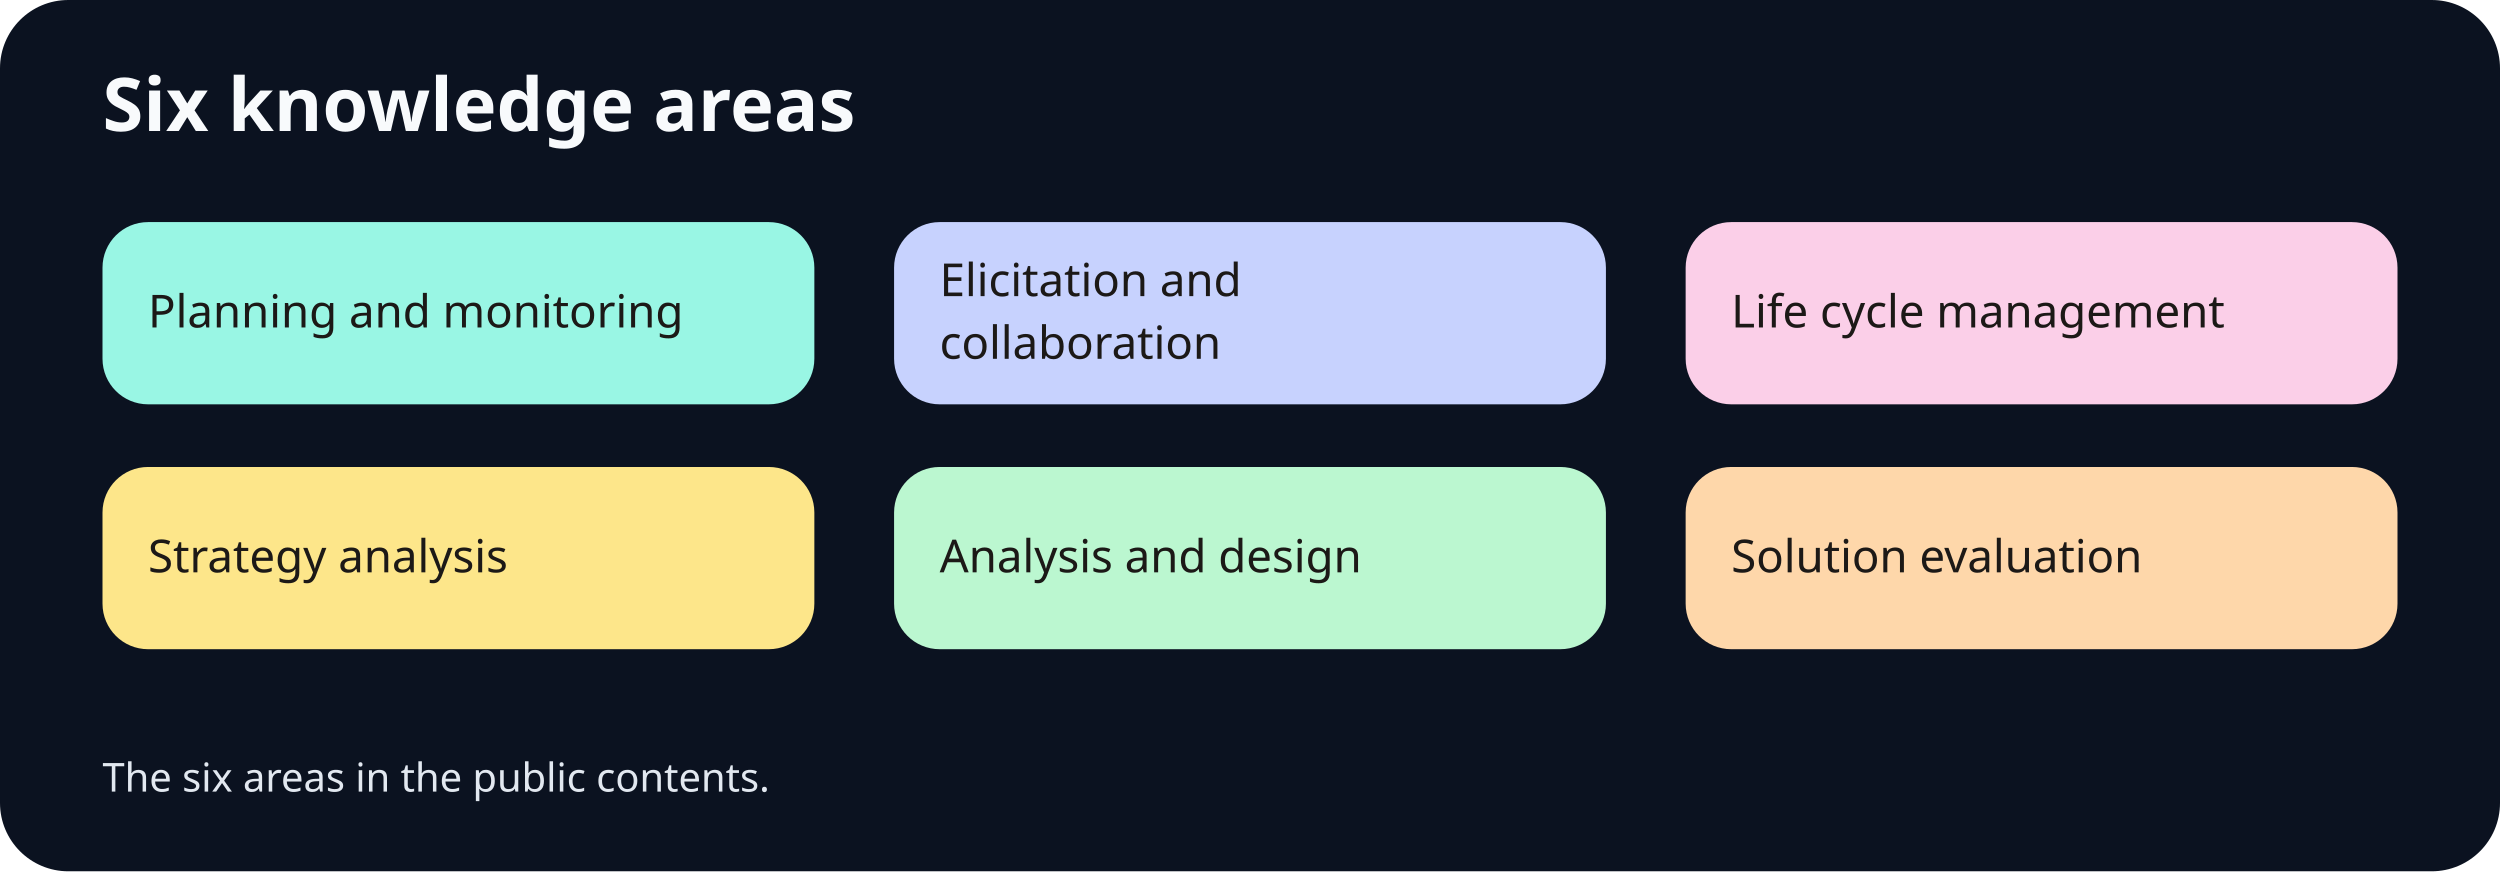
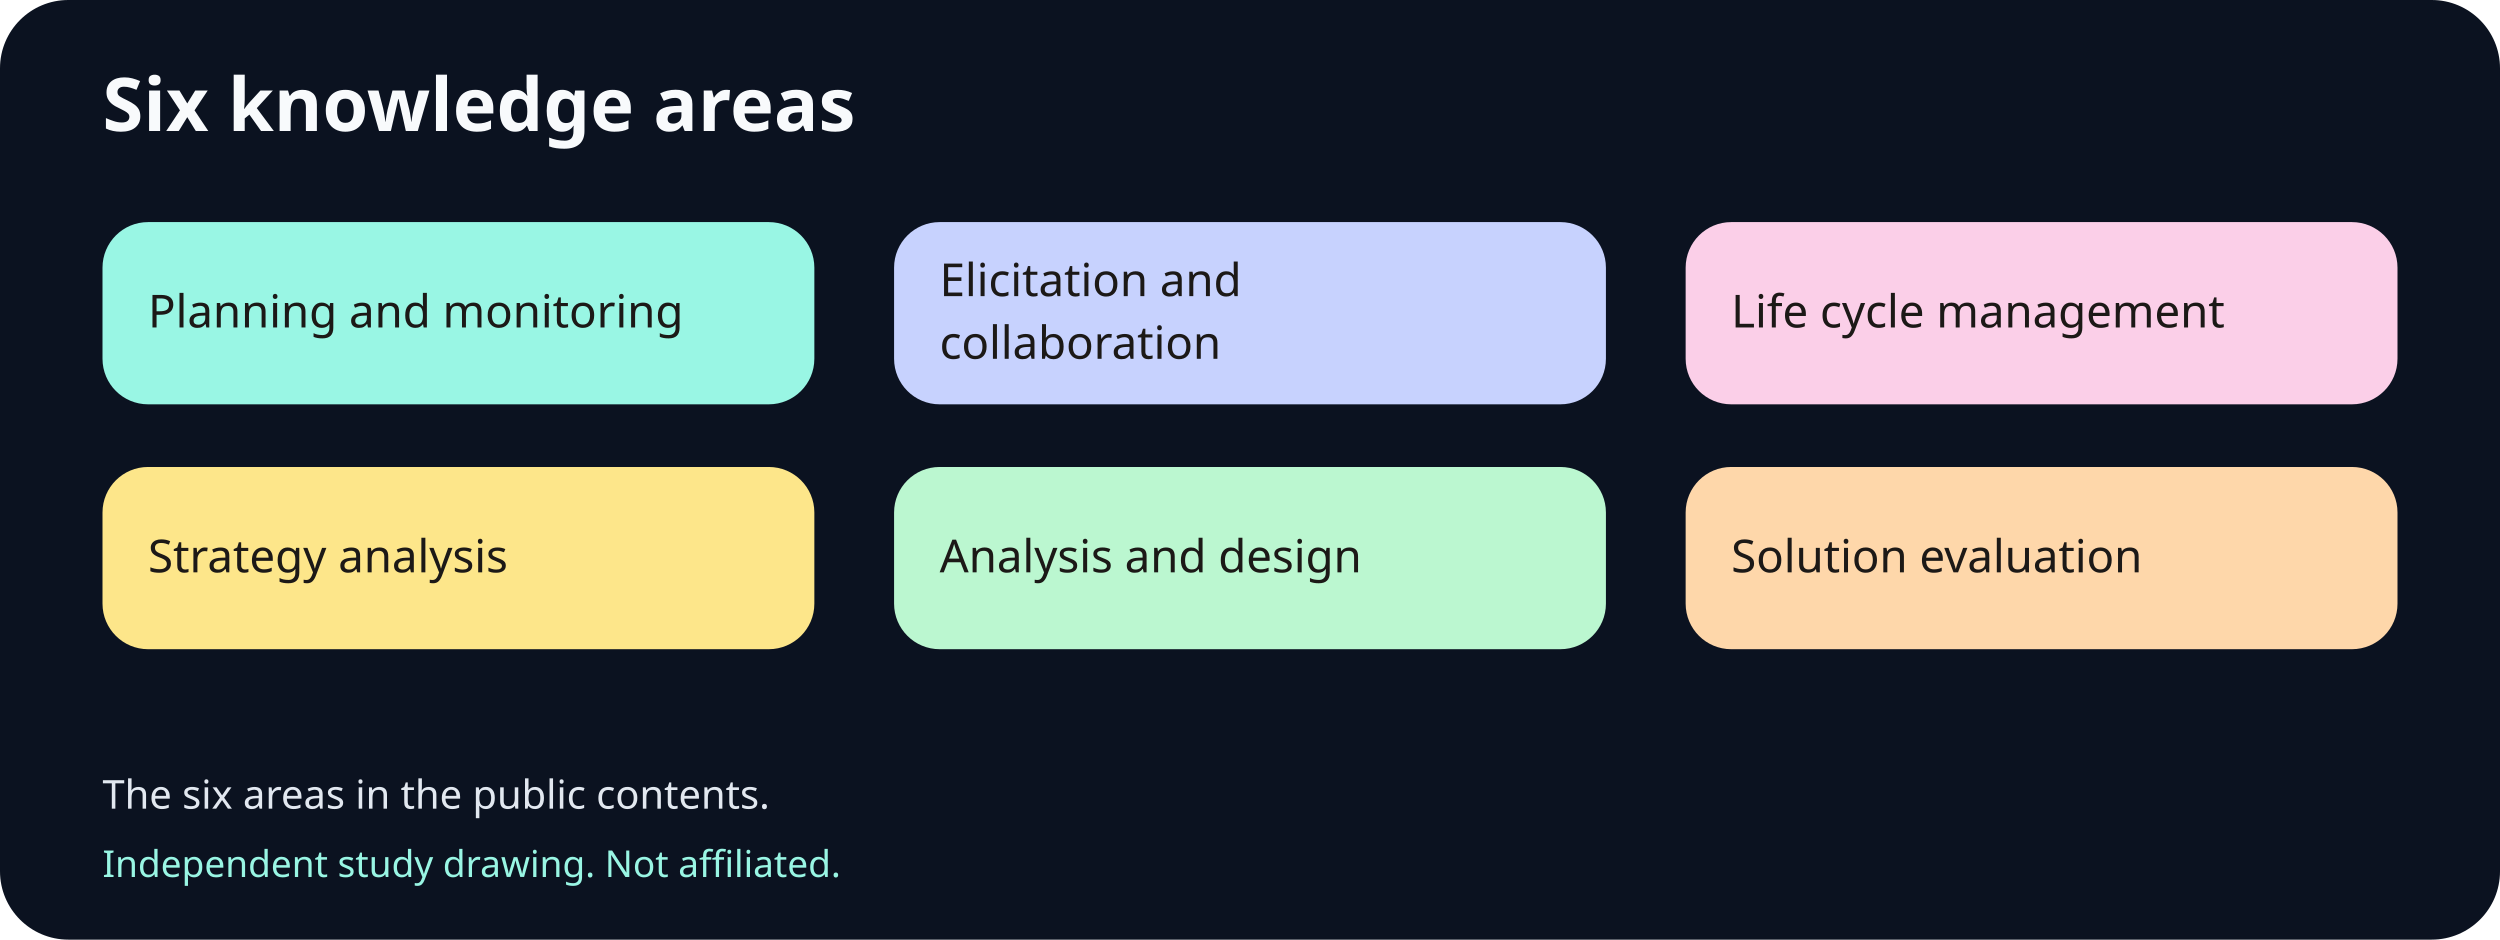
- <svg xmlns="http://www.w3.org/2000/svg" viewBox="0 0 878 306" role="img">
+ <svg xmlns="http://www.w3.org/2000/svg" viewBox="0 0 878 330" role="img">
  <style>
@keyframes baPulse { 50% { opacity: 0.78 } }
.ba-box { animation: baPulse 2.8s ease-in-out infinite; transform-box: fill-box; transform-origin: center; }
@media (prefers-reduced-motion: reduce) { .ba-box { animation: none } }
</style>
  <rect width="100%" height="100%" rx="24" fill="#0b1220" />
  <text x="36" y="46" fill="#f8fafc" font-family="Segoe UI, sans-serif" font-size="26" font-weight="700">Six knowledge areas</text>
  <rect class="ba-box" x="36" y="78" width="250" height="64" rx="16" fill="#99f6e4" />
  <text x="52" y="115.0" fill="#1c1917" font-family="Segoe UI, sans-serif" font-size="16">Planning and monitoring</text>
  <rect class="ba-box" x="314" y="78" width="250" height="64" rx="16" fill="#c7d2fe" />
  <text x="330" y="104.0" fill="#1c1917" font-family="Segoe UI, sans-serif" font-size="16">Elicitation and</text>
  <text x="330" y="126.0" fill="#1c1917" font-family="Segoe UI, sans-serif" font-size="16">collaboration</text>
  <rect class="ba-box" x="592" y="78" width="250" height="64" rx="16" fill="#fbcfe8" />
  <text x="608" y="115.0" fill="#1c1917" font-family="Segoe UI, sans-serif" font-size="16">Life cycle management</text>
  <rect class="ba-box" x="36" y="164" width="250" height="64" rx="16" fill="#fde68a" />
  <text x="52" y="201.0" fill="#1c1917" font-family="Segoe UI, sans-serif" font-size="16">Strategy analysis</text>
  <rect class="ba-box" x="314" y="164" width="250" height="64" rx="16" fill="#bbf7d0" />
  <text x="330" y="201.0" fill="#1c1917" font-family="Segoe UI, sans-serif" font-size="16">Analysis and design</text>
  <rect class="ba-box" x="592" y="164" width="250" height="64" rx="16" fill="#fed7aa" />
  <text x="608" y="201.0" fill="#1c1917" font-family="Segoe UI, sans-serif" font-size="16">Solution evaluation</text>
-   <text x="36" y="278" fill="#e2e8f0" font-family="Segoe UI, sans-serif" font-size="14">The six areas in the public contents.</text>
+   <text x="36" y="284" fill="#e2e8f0" font-family="Segoe UI, sans-serif" font-size="14">The six areas in the public contents.</text>
+   <text x="36" y="308" fill="#99f6e4" font-family="Segoe UI, sans-serif" font-size="13">Independent study drawing. Not affiliated.</text>
</svg>
